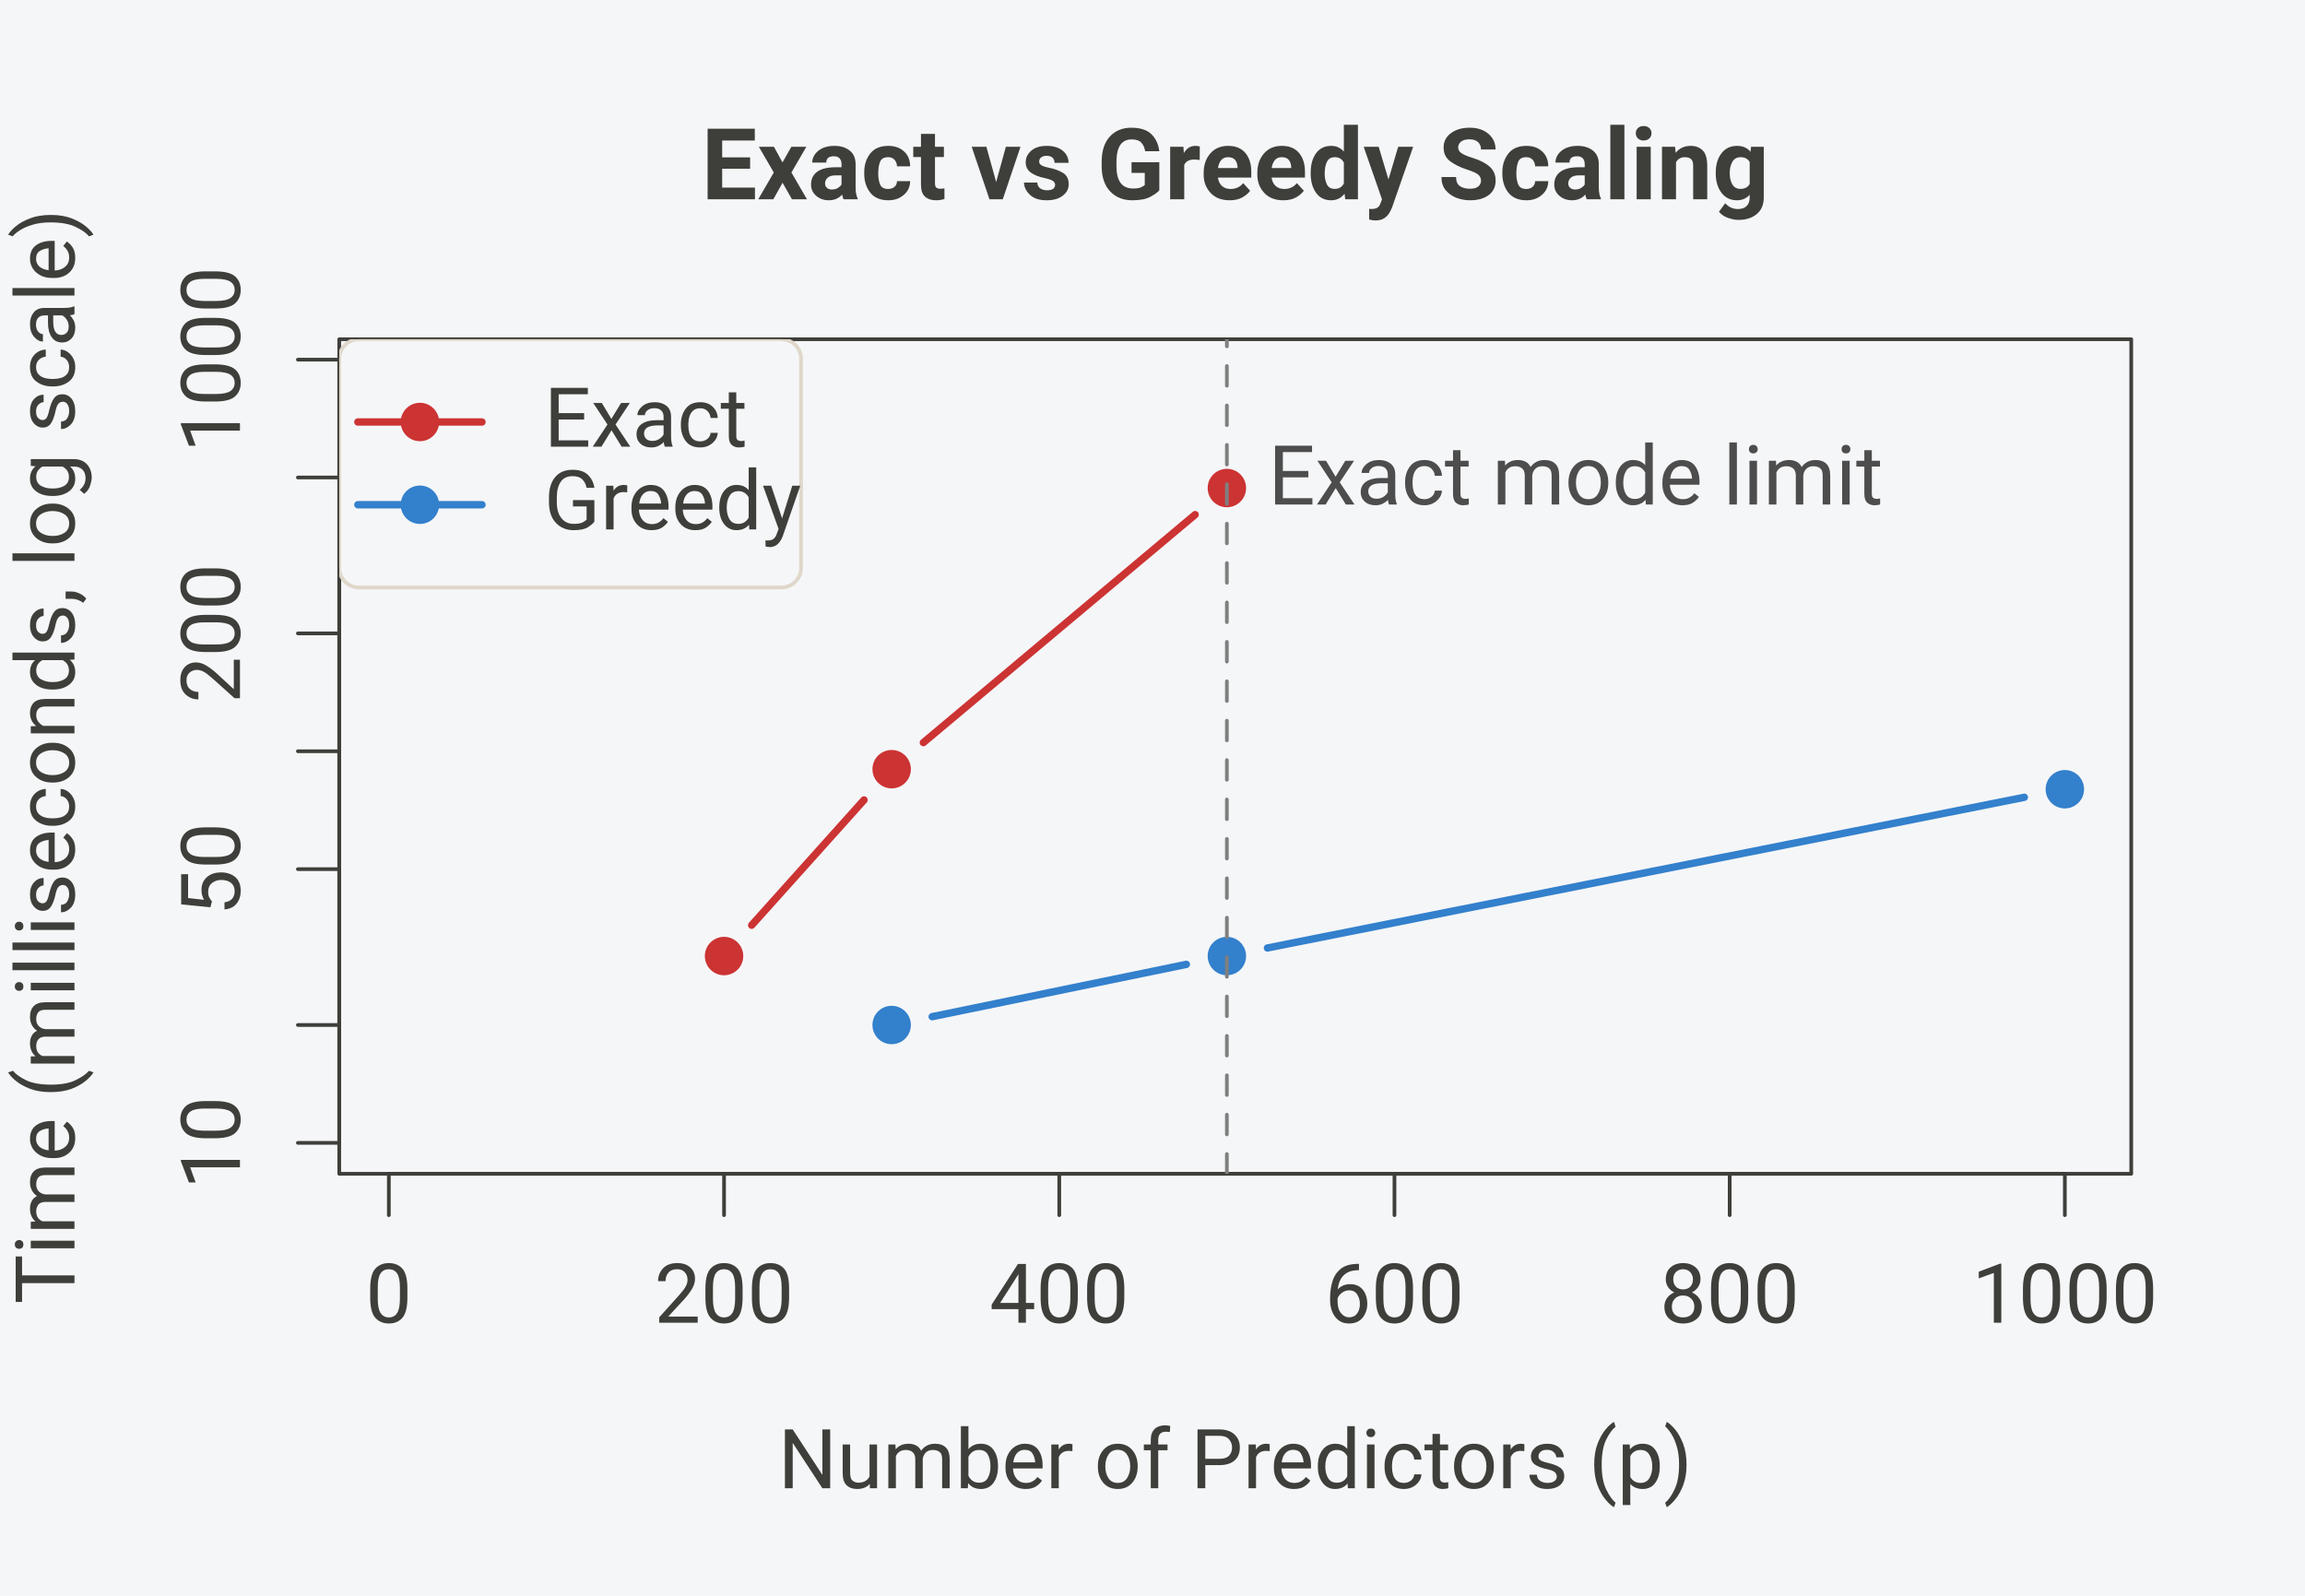
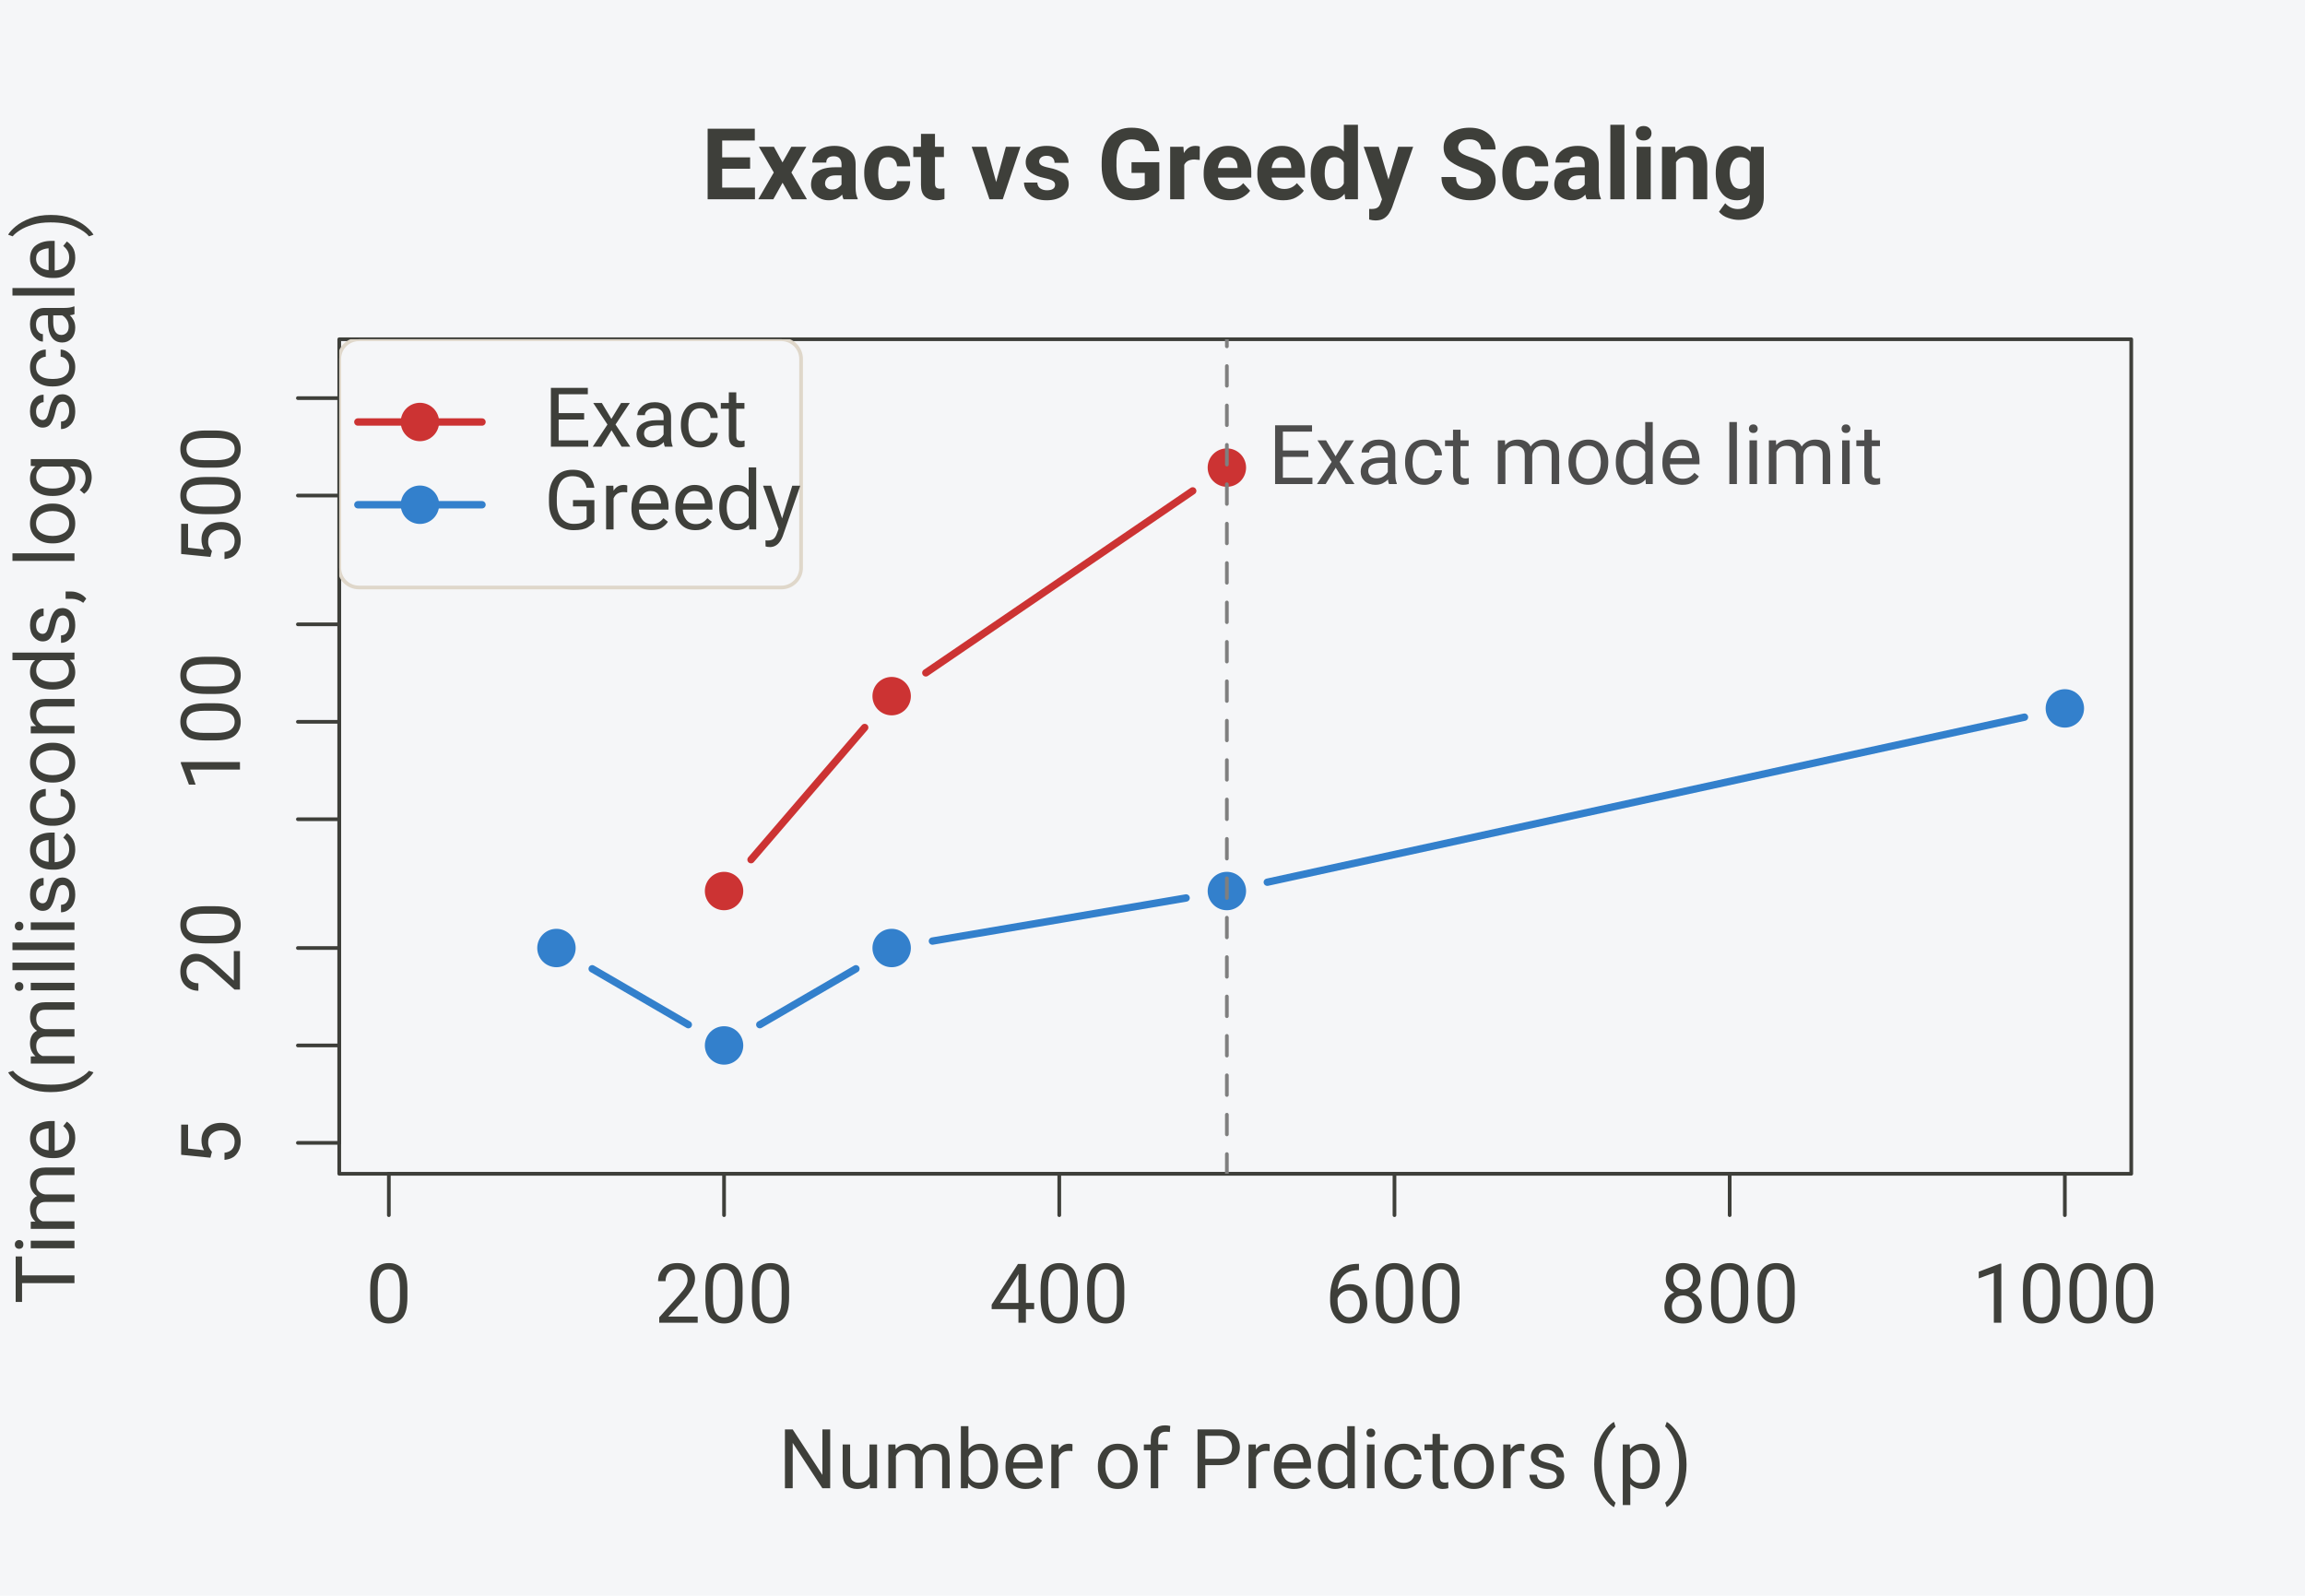
<svg xmlns="http://www.w3.org/2000/svg" width="468.00pt" height="324.00pt" viewBox="0 0 468.00 324.00">
  <g class="svglite">
    <defs>
      <style type="text/css">
    /* theme-aware-processed */
    .svglite line, .svglite polyline, .svglite polygon, .svglite path, .svglite circle {
      fill: none;
      stroke: #3E3F3A;
      stroke-linecap: round;
      stroke-linejoin: round;
      stroke-miterlimit: 10.00;
    }
    .svglite &gt; g &gt; rect {
      fill: none;
      stroke: #3E3F3A;
      stroke-linecap: round;
      stroke-linejoin: round;
      stroke-miterlimit: 10.00;
    }
    .svglite text {
      white-space: pre;
      fill: #3E3F3A;
    }
    .svglite g.glyphgroup path {
      fill: inherit;
      stroke: none;
    }
  </style>
    </defs>
    <rect class="svg-bg" width="100%" height="100%" style="stroke: none; fill: #F5F6F8;" />
    <defs>
      <clipPath id="cpMC4wMHw0NjguMDB8MC4wMHwzMjQuMDA=">
        <rect x="0.00" y="0.00" width="468.00" height="324.00" />
      </clipPath>
    </defs>
    <g clip-path="url(#cpMC4wMHw0NjguMDB8MC4wMHwzMjQuMDA=)">
</g>
    <defs>
      <clipPath id="cpNjguODh8NDMyLjcyfDY4Ljg4fDIzOC4zMg==">
        <rect x="68.88" y="68.88" width="363.84" height="169.44" />
      </clipPath>
    </defs>
    <g clip-path="url(#cpNjguODh8NDMyLjcyfDY4Ljg4fDIzOC4zMg==)">
-       <line x1="189.27" y1="206.42" x2="240.87" y2="195.80" style="stroke-width: 1.50; stroke: #3380CC;" />
-       <line x1="257.34" y1="192.47" x2="411.01" y2="161.88" style="stroke-width: 1.50; stroke: #3380CC;" />
-       <circle cx="181.04" cy="208.11" r="3.15" style="stroke-width: 1.50; stroke: #3380CC; fill: #3380CC;" />
-       <circle cx="249.10" cy="194.11" r="3.15" style="stroke-width: 1.50; stroke: #3380CC; fill: #3380CC;" />
-       <circle cx="419.24" cy="160.24" r="3.15" style="stroke-width: 1.50; stroke: #3380CC; fill: #3380CC;" />
+       <line x1="120.24" y1="196.70" x2="139.75" y2="208.04" style="stroke-width: 1.50; stroke: #3380CC;" />
+       <line x1="154.27" y1="208.04" x2="173.78" y2="196.70" style="stroke-width: 1.50; stroke: #3380CC;" />
+       <line x1="189.32" y1="191.07" x2="240.82" y2="182.32" style="stroke-width: 1.50; stroke: #3380CC;" />
+       <line x1="257.31" y1="179.12" x2="411.04" y2="145.61" style="stroke-width: 1.50; stroke: #3380CC;" />
+       <circle cx="112.98" cy="192.48" r="3.15" style="stroke-width: 1.50; stroke: #3380CC; fill: #3380CC;" />
+       <circle cx="147.01" cy="212.26" r="3.15" style="stroke-width: 1.50; stroke: #3380CC; fill: #3380CC;" />
+       <circle cx="181.04" cy="192.48" r="3.15" style="stroke-width: 1.50; stroke: #3380CC; fill: #3380CC;" />
+       <circle cx="249.10" cy="180.91" r="3.15" style="stroke-width: 1.50; stroke: #3380CC; fill: #3380CC;" />
+       <circle cx="419.24" cy="143.83" r="3.15" style="stroke-width: 1.50; stroke: #3380CC; fill: #3380CC;" />
    </g>
    <g clip-path="url(#cpMC4wMHw0NjguMDB8MC4wMHwzMjQuMDA=)">
      <line x1="78.95" y1="238.32" x2="419.24" y2="238.32" style="stroke-width: 0.75;" />
      <line x1="78.95" y1="238.32" x2="78.95" y2="246.72" style="stroke-width: 0.75;" />
      <line x1="147.01" y1="238.32" x2="147.01" y2="246.72" style="stroke-width: 0.75;" />
      <line x1="215.07" y1="238.32" x2="215.07" y2="246.72" style="stroke-width: 0.75;" />
      <line x1="283.13" y1="238.32" x2="283.13" y2="246.72" style="stroke-width: 0.75;" />
      <line x1="351.19" y1="238.32" x2="351.19" y2="246.72" style="stroke-width: 0.75;" />
      <line x1="419.24" y1="238.32" x2="419.24" y2="246.72" style="stroke-width: 0.75;" />
      <text x="78.95" y="268.56" text-anchor="middle" style="font-size: 1.4em; font-family: &quot;Roboto&quot;, -apple-system, BlinkMacSystemFont, &quot;Segoe UI&quot;, system-ui, sans-serif;">0</text>
      <text x="147.01" y="268.56" text-anchor="middle" style="font-size: 1.4em; font-family: &quot;Roboto&quot;, -apple-system, BlinkMacSystemFont, &quot;Segoe UI&quot;, system-ui, sans-serif;">200</text>
      <text x="215.07" y="268.56" text-anchor="middle" style="font-size: 1.4em; font-family: &quot;Roboto&quot;, -apple-system, BlinkMacSystemFont, &quot;Segoe UI&quot;, system-ui, sans-serif;">400</text>
      <text x="283.13" y="268.56" text-anchor="middle" style="font-size: 1.4em; font-family: &quot;Roboto&quot;, -apple-system, BlinkMacSystemFont, &quot;Segoe UI&quot;, system-ui, sans-serif;">600</text>
      <text x="351.19" y="268.56" text-anchor="middle" style="font-size: 1.4em; font-family: &quot;Roboto&quot;, -apple-system, BlinkMacSystemFont, &quot;Segoe UI&quot;, system-ui, sans-serif;">800</text>
      <text x="419.24" y="268.56" text-anchor="middle" style="font-size: 1.4em; font-family: &quot;Roboto&quot;, -apple-system, BlinkMacSystemFont, &quot;Segoe UI&quot;, system-ui, sans-serif;">1000</text>
-       <line x1="68.88" y1="232.04" x2="68.88" y2="73.02" style="stroke-width: 0.75;" />
+       <line x1="68.88" y1="232.04" x2="68.88" y2="80.83" style="stroke-width: 0.75;" />
      <line x1="68.88" y1="232.04" x2="60.48" y2="232.04" style="stroke-width: 0.75;" />
-       <line x1="68.88" y1="208.11" x2="60.48" y2="208.11" style="stroke-width: 0.75;" />
-       <line x1="68.88" y1="176.47" x2="60.48" y2="176.47" style="stroke-width: 0.75;" />
-       <line x1="68.88" y1="152.53" x2="60.48" y2="152.53" style="stroke-width: 0.75;" />
-       <line x1="68.88" y1="128.60" x2="60.48" y2="128.60" style="stroke-width: 0.75;" />
-       <line x1="68.88" y1="96.95" x2="60.48" y2="96.95" style="stroke-width: 0.75;" />
-       <line x1="68.88" y1="73.02" x2="60.48" y2="73.02" style="stroke-width: 0.75;" />
-       <text transform="translate(48.72,232.04) rotate(-90)" text-anchor="middle" style="font-size: 1.4em; font-family: &quot;Roboto&quot;, -apple-system, BlinkMacSystemFont, &quot;Segoe UI&quot;, system-ui, sans-serif;">10</text>
-       <text transform="translate(48.72,176.47) rotate(-90)" text-anchor="middle" style="font-size: 1.4em; font-family: &quot;Roboto&quot;, -apple-system, BlinkMacSystemFont, &quot;Segoe UI&quot;, system-ui, sans-serif;">50</text>
-       <text transform="translate(48.72,128.60) rotate(-90)" text-anchor="middle" style="font-size: 1.4em; font-family: &quot;Roboto&quot;, -apple-system, BlinkMacSystemFont, &quot;Segoe UI&quot;, system-ui, sans-serif;">200</text>
-       <text transform="translate(48.72,73.02) rotate(-90)" text-anchor="middle" style="font-size: 1.4em; font-family: &quot;Roboto&quot;, -apple-system, BlinkMacSystemFont, &quot;Segoe UI&quot;, system-ui, sans-serif;">1000</text>
+       <line x1="68.88" y1="212.26" x2="60.48" y2="212.26" style="stroke-width: 0.75;" />
+       <line x1="68.88" y1="192.48" x2="60.48" y2="192.48" style="stroke-width: 0.75;" />
+       <line x1="68.88" y1="166.33" x2="60.48" y2="166.33" style="stroke-width: 0.75;" />
+       <line x1="68.88" y1="146.55" x2="60.48" y2="146.55" style="stroke-width: 0.75;" />
+       <line x1="68.88" y1="126.76" x2="60.48" y2="126.76" style="stroke-width: 0.75;" />
+       <line x1="68.88" y1="100.61" x2="60.48" y2="100.61" style="stroke-width: 0.75;" />
+       <line x1="68.88" y1="80.83" x2="60.48" y2="80.83" style="stroke-width: 0.75;" />
+       <text transform="translate(48.72,232.04) rotate(-90)" text-anchor="middle" style="font-size: 1.4em; font-family: &quot;Roboto&quot;, -apple-system, BlinkMacSystemFont, &quot;Segoe UI&quot;, system-ui, sans-serif;">5</text>
+       <text transform="translate(48.72,192.48) rotate(-90)" text-anchor="middle" style="font-size: 1.4em; font-family: &quot;Roboto&quot;, -apple-system, BlinkMacSystemFont, &quot;Segoe UI&quot;, system-ui, sans-serif;">20</text>
+       <text transform="translate(48.72,146.55) rotate(-90)" text-anchor="middle" style="font-size: 1.4em; font-family: &quot;Roboto&quot;, -apple-system, BlinkMacSystemFont, &quot;Segoe UI&quot;, system-ui, sans-serif;">100</text>
+       <text transform="translate(48.72,100.61) rotate(-90)" text-anchor="middle" style="font-size: 1.4em; font-family: &quot;Roboto&quot;, -apple-system, BlinkMacSystemFont, &quot;Segoe UI&quot;, system-ui, sans-serif;">500</text>
      <polygon points="68.88,238.32 432.72,238.32 432.72,68.88 68.88,68.88 " style="stroke-width: 0.75;" />
      <text x="250.80" y="40.46" text-anchor="middle" style="font-size: 1.68em; font-weight: bold; font-family: &quot;Roboto&quot;, -apple-system, BlinkMacSystemFont, &quot;Segoe UI&quot;, system-ui, sans-serif;">Exact vs Greedy Scaling</text>
      <text x="250.80" y="302.16" text-anchor="middle" style="font-size: 1.4em; font-family: &quot;Roboto&quot;, -apple-system, BlinkMacSystemFont, &quot;Segoe UI&quot;, system-ui, sans-serif;">Number of Predictors (p)</text>
      <text transform="translate(15.12,153.60) rotate(-90)" text-anchor="middle" style="font-size: 1.4em; font-family: &quot;Roboto&quot;, -apple-system, BlinkMacSystemFont, &quot;Segoe UI&quot;, system-ui, sans-serif;">Time (milliseconds, log scale)</text>
    </g>
    <g clip-path="url(#cpNjguODh8NDMyLjcyfDY4Ljg4fDIzOC4zMg==)">
-       <line x1="152.62" y1="187.85" x2="175.43" y2="162.42" style="stroke-width: 1.50; stroke: #CC3333;" />
-       <line x1="187.48" y1="150.77" x2="242.66" y2="104.49" style="stroke-width: 1.50; stroke: #CC3333;" />
-       <circle cx="147.01" cy="194.11" r="3.15" style="stroke-width: 1.50; stroke: #CC3333; fill: #CC3333;" />
-       <circle cx="181.04" cy="156.17" r="3.15" style="stroke-width: 1.50; stroke: #CC3333; fill: #CC3333;" />
-       <circle cx="249.10" cy="99.09" r="3.15" style="stroke-width: 1.50; stroke: #CC3333; fill: #CC3333;" />
+       <line x1="152.49" y1="174.54" x2="175.56" y2="147.71" style="stroke-width: 1.50; stroke: #CC3333;" />
+       <line x1="187.98" y1="136.61" x2="242.16" y2="99.67" style="stroke-width: 1.50; stroke: #CC3333;" />
+       <circle cx="147.01" cy="180.91" r="3.15" style="stroke-width: 1.50; stroke: #CC3333; fill: #CC3333;" />
+       <circle cx="181.04" cy="141.34" r="3.15" style="stroke-width: 1.50; stroke: #CC3333; fill: #CC3333;" />
+       <circle cx="249.10" cy="94.94" r="3.15" style="stroke-width: 1.50; stroke: #CC3333; fill: #CC3333;" />
      <line x1="249.10" y1="238.32" x2="249.10" y2="68.88" style="stroke-width: 0.75; stroke: #7F7F7F; stroke-dasharray: 4.00,4.00;" />
-       <text x="257.50" y="102.43" style="font-size: 1.4em;fill: #4D4D4D; font-family: &quot;Roboto&quot;, -apple-system, BlinkMacSystemFont, &quot;Segoe UI&quot;, system-ui, sans-serif;">Exact mode limit</text>
+       <text x="257.50" y="98.28" style="font-size: 1.4em;fill: #4D4D4D; font-family: &quot;Roboto&quot;, -apple-system, BlinkMacSystemFont, &quot;Segoe UI&quot;, system-ui, sans-serif;">Exact mode limit</text>
      <rect rx="4" x="68.88" y="68.88" width="93.77" height="50.40" style="stroke-width: 0.75; stroke: #DFD7CA; fill: #F5F6F8;" />
      <line x1="72.66" y1="85.68" x2="97.86" y2="85.68" style="stroke-width: 1.50; stroke: #CC3333;" />
      <line x1="72.66" y1="102.48" x2="97.86" y2="102.48" style="stroke-width: 1.50; stroke: #3380CC;" />
      <circle cx="85.26" cy="85.68" r="3.15" style="stroke-width: 1.50; stroke: #CC3333; fill: #CC3333;" />
      <circle cx="85.26" cy="102.48" r="3.15" style="stroke-width: 1.50; stroke: #3380CC; fill: #3380CC;" />
      <text x="110.46" y="90.69" style="font-size: 1.4em; font-family: &quot;Roboto&quot;, -apple-system, BlinkMacSystemFont, &quot;Segoe UI&quot;, system-ui, sans-serif;">Exact</text>
      <text x="110.46" y="107.49" style="font-size: 1.4em; font-family: &quot;Roboto&quot;, -apple-system, BlinkMacSystemFont, &quot;Segoe UI&quot;, system-ui, sans-serif;">Greedy</text>
    </g>
  </g>
</svg>
